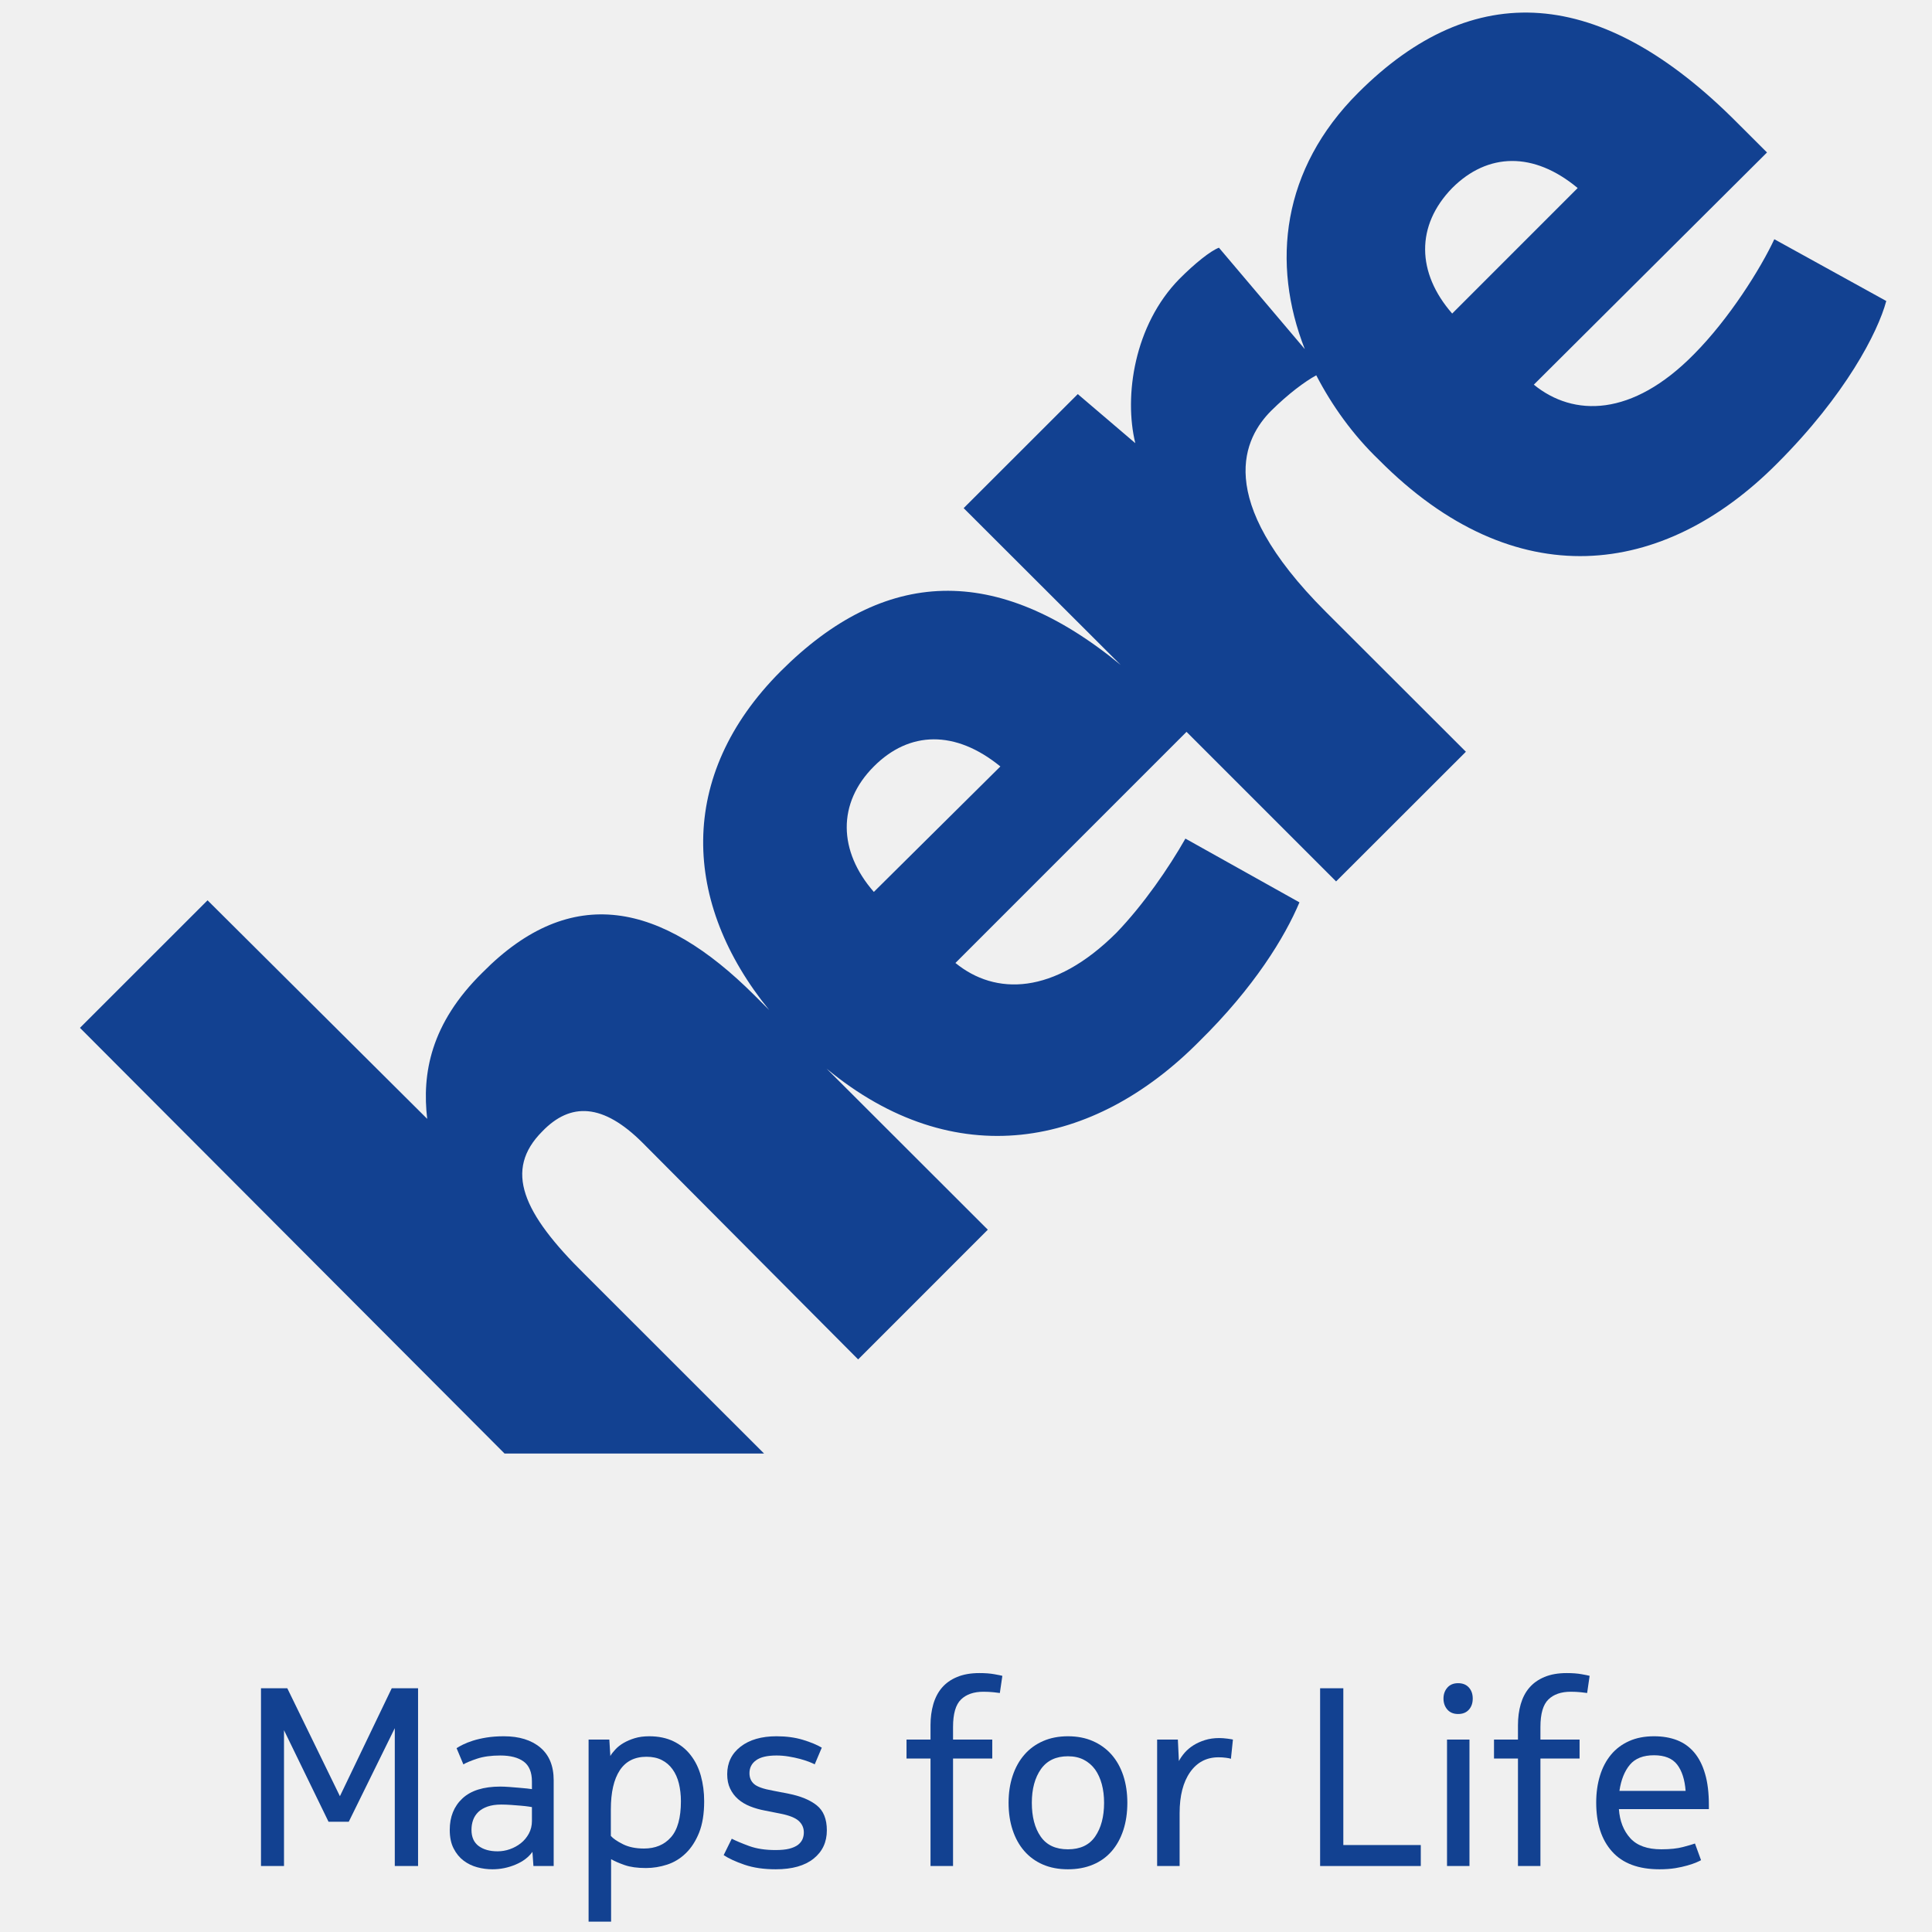
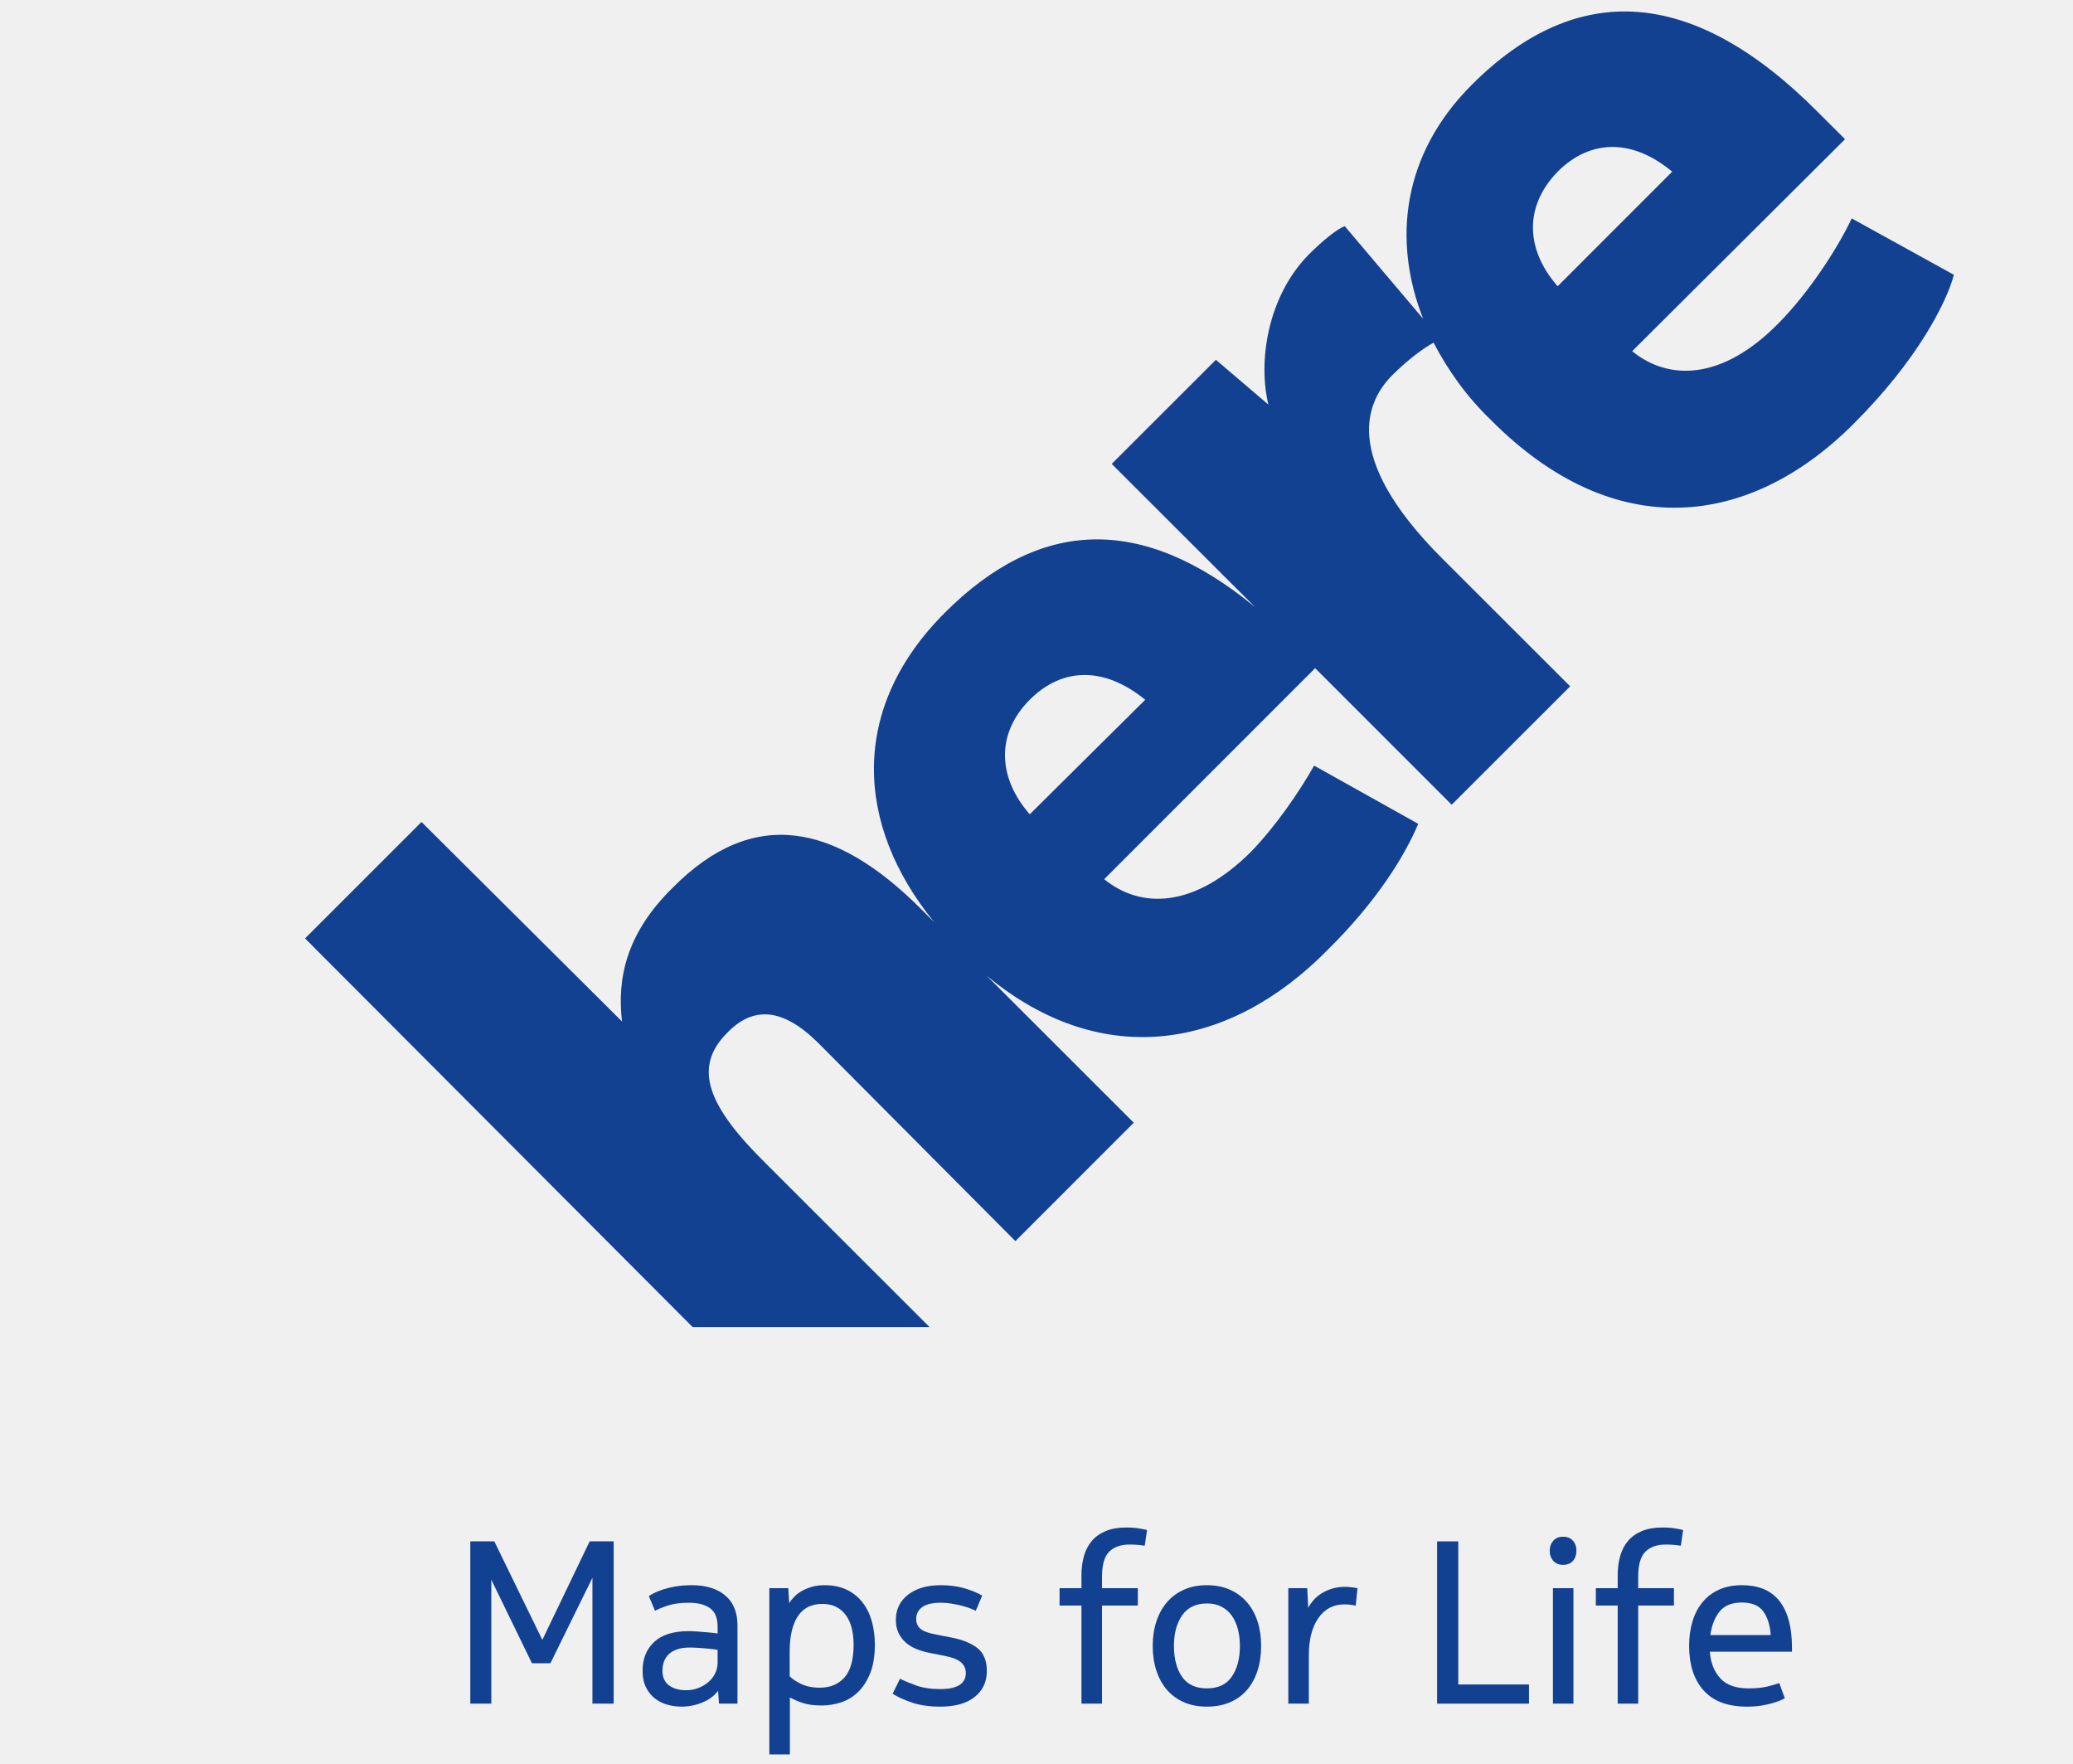
- <svg xmlns="http://www.w3.org/2000/svg" xmlns:xlink="http://www.w3.org/1999/xlink" width="570px" height="570px" viewBox="0 0 570 570" version="1.1">
+ <svg xmlns="http://www.w3.org/2000/svg" xmlns:xlink="http://www.w3.org/1999/xlink" width="670px" height="570px" viewBox="-50 0 620 570" version="1.1">
  <defs>
    <path id="path-1" d="M0,0.61 L850.39,0.61 L850.39,851 L0,851 L0,0.61 Z" />
  </defs>
  <g id="Page-1" stroke="none" stroke-width="1" fill="none" fill-rule="evenodd">
    <g id="HERE_Logo_MFL_White_RGB" transform="translate(-135, -140)">
      <g id="Group-24">
        <path d="M563.438,232.507 C552.934,220.477 552.655,206.567 563.438,195.477 C573.924,184.982 587.526,184.685 600.459,195.477 L563.438,232.507 Z M392.811,403.144 C382.307,391.113 381.99,376.952 392.811,366.132 C403.297,355.601 416.881,355.312 430.139,366.132 L392.811,403.144 Z M529.19,400.046 L567.485,361.788 L526.101,320.45 C492.476,286.825 502.329,268.923 510.023,261.202 C514.992,256.271 519.951,252.567 523.338,250.725 C527.962,259.647 534.121,268.281 541.825,275.678 C581.953,316.113 625.747,310.568 659.409,276.637 C679.459,256.577 689.033,238.053 691.508,228.804 L658.479,210.577 C654.46,219.202 645.183,234.042 634.726,244.556 C616.518,263.043 599.249,263.043 587.526,253.488 L656.32,184.982 L647.677,176.357 C607.26,135.606 569.616,133.447 535.684,167.398 C513.15,189.913 510.023,217.696 519.951,242.994 L494.625,213.081 C492.169,213.993 487.526,217.696 482.93,222.32 C469.625,235.904 466.555,256.865 469.951,270.748 L452.98,256.271 L419.309,289.913 L465.634,336.173 C428.911,305.954 395.872,307.498 365.336,338.034 C334.484,368.904 336.317,406.539 361.94,437.997 L357.623,433.68 C330.157,406.224 303.604,400.372 277.385,426.897 C261.968,442.026 259.484,456.829 261.038,470.096 L196.235,405.618 L158.591,443.245 L283.861,568.84 L360.424,568.84 L307.632,516.077 C289.136,497.877 283.581,485.224 294.997,473.789 C303.306,465.164 312.889,465.462 324.603,477.176 L388.178,541.067 L426.436,502.8 L378.873,455.284 C416.583,486.452 457.614,478.748 488.792,447.264 C505.12,431.214 514.08,416.411 518.378,406.224 L484.735,387.411 C479.832,396.036 472.416,406.837 464.415,415.164 C445.872,433.68 428.604,433.68 416.881,424.106 L485.061,355.916 L529.19,400.046 Z" id="Fill-2" fill="#124191" />
        <path d="M212,638.091 L219.762,638.091 L235.285,669.934 L250.575,638.091 L258.343,638.091 L258.343,690.533 L251.475,690.533 L251.475,649.864 L237.895,677.474 L231.926,677.474 L218.79,650.465 L218.79,690.533 L212,690.533 L212,638.091 Z" id="Fill-4" fill="#124191" />
        <path d="M291.935,673.15 C291.882,673.15 291.562,673.091 290.969,672.993 C290.368,672.902 289.618,672.811 288.726,672.739 C287.832,672.667 286.86,672.596 285.81,672.511 C284.765,672.439 283.8,672.4 282.913,672.4 C281.315,672.4 279.966,672.602 278.844,672.993 C277.721,673.391 276.815,673.92 276.116,674.591 C275.42,675.269 274.911,676.052 274.584,676.952 C274.264,677.846 274.101,678.825 274.101,679.861 C274.101,681.994 274.812,683.592 276.235,684.643 C277.644,685.673 279.495,686.195 281.791,686.195 C283.031,686.195 284.245,685.993 285.438,685.568 C286.632,685.145 287.728,684.551 288.692,683.775 C289.664,683.005 290.44,682.059 291.041,680.945 C291.64,679.823 291.935,678.596 291.935,677.252 L291.935,673.15 Z M292.378,690.532 L292.084,686.351 C290.95,687.95 289.279,689.209 287.089,690.122 C284.897,691.041 282.634,691.498 280.298,691.498 C278.805,691.498 277.31,691.309 275.817,690.905 C274.324,690.506 272.986,689.854 271.793,688.96 C270.599,688.06 269.608,686.867 268.844,685.373 C268.067,683.893 267.69,682.047 267.69,679.861 C267.69,676.033 268.928,672.941 271.414,670.606 C273.906,668.271 277.637,667.097 282.613,667.097 C283.402,667.097 284.296,667.142 285.295,667.214 C286.291,667.292 287.231,667.365 288.125,667.443 C289.026,667.514 289.827,667.586 290.519,667.664 C291.211,667.743 291.692,667.801 291.935,667.847 L291.935,665.603 C291.935,662.87 291.125,660.913 289.514,659.72 C287.89,658.526 285.594,657.926 282.613,657.926 C279.926,657.926 277.644,658.239 275.784,658.852 C273.918,659.472 272.562,660.04 271.709,660.542 L269.705,655.767 C270.149,655.467 270.769,655.108 271.57,654.717 C272.366,654.326 273.346,653.927 274.512,653.556 C275.68,653.184 277.024,652.871 278.543,652.623 C280.058,652.382 281.765,652.252 283.651,652.252 C288.178,652.252 291.764,653.366 294.399,655.571 C297.034,657.789 298.353,661.011 298.353,665.231 L298.353,690.532 L292.378,690.532 Z" id="Fill-6" fill="#124191" />
        <path d="M315.22,681.656 C315.911,682.446 317.118,683.267 318.833,684.121 C320.549,684.963 322.597,685.374 324.984,685.374 C328.324,685.374 330.965,684.285 332.942,682.06 C334.905,679.856 335.89,676.301 335.89,671.428 C335.89,669.543 335.682,667.783 335.29,666.171 C334.892,664.554 334.266,663.164 333.418,661.991 C332.576,660.817 331.52,659.91 330.255,659.27 C328.989,658.618 327.476,658.299 325.734,658.299 C322.258,658.299 319.63,659.623 317.862,662.284 C316.107,664.952 315.22,668.793 315.22,673.816 L315.22,681.656 Z M308.652,706.951 L308.652,653.224 L314.77,653.224 L315.07,658.077 C315.409,657.477 315.911,656.831 316.557,656.14 C317.196,655.428 318.012,654.803 318.984,654.222 C319.949,653.668 321.058,653.185 322.297,652.813 C323.543,652.435 324.965,652.253 326.55,652.253 C329.296,652.253 331.677,652.761 333.718,653.746 C335.753,654.737 337.456,656.107 338.793,657.855 C340.143,659.59 341.134,661.619 341.78,663.934 C342.419,666.25 342.752,668.741 342.752,671.428 C342.752,675.107 342.256,678.186 341.258,680.691 C340.253,683.17 338.956,685.198 337.331,686.763 C335.727,688.329 333.881,689.451 331.82,690.123 C329.752,690.794 327.672,691.127 325.585,691.127 C323.047,691.127 320.967,690.84 319.323,690.272 C317.679,689.698 316.335,689.111 315.292,688.518 L315.292,706.951 L308.652,706.951 Z" id="Fill-8" fill="#124191" />
        <path d="M350.892,682.477 C352.138,683.116 353.854,683.84 356.045,684.643 C358.23,685.432 360.819,685.823 363.807,685.823 C365.438,685.823 366.801,685.693 367.864,685.426 C368.934,685.145 369.781,684.767 370.408,684.304 C371.027,683.827 371.471,683.273 371.751,682.653 C372.019,682.04 372.156,681.355 372.156,680.605 C372.156,679.268 371.647,678.133 370.63,677.207 C369.606,676.294 367.825,675.589 365.288,675.087 L360.741,674.187 C359.143,673.894 357.669,673.469 356.299,672.922 C354.93,672.38 353.749,671.663 352.758,670.802 C351.76,669.928 350.977,668.891 350.41,667.691 C349.835,666.497 349.548,665.088 349.548,663.438 C349.548,660.059 350.873,657.352 353.501,655.311 C356.136,653.276 359.665,652.252 364.107,652.252 C366.983,652.252 369.573,652.604 371.862,653.295 C374.151,653.993 376.011,654.757 377.452,655.611 L375.365,660.542 C375.012,660.34 374.458,660.092 373.695,659.792 C372.912,659.491 372.019,659.205 371.008,658.931 C369.977,658.663 368.875,658.415 367.681,658.226 C366.481,658.024 365.288,657.926 364.107,657.926 C361.367,657.926 359.345,658.396 358.054,659.348 C356.756,660.288 356.116,661.553 356.116,663.138 C356.116,664.488 356.58,665.564 357.493,666.354 C358.419,667.156 360.245,667.802 362.985,668.29 L367.596,669.184 C371.184,669.896 373.969,671.037 375.958,672.622 C377.954,674.213 378.946,676.672 378.946,680.012 C378.946,683.488 377.641,686.273 375.032,688.361 C372.417,690.454 368.699,691.498 363.879,691.498 C360.337,691.498 357.271,691.048 354.656,690.155 C352.047,689.254 349.998,688.321 348.505,687.317 L350.892,682.477 Z" id="Fill-10" fill="#124191" />
        <path d="M402.453,658.826 L402.453,653.224 L409.53,653.224 L409.53,648.97 C409.53,646.727 409.811,644.672 410.359,642.767 C410.913,640.883 411.754,639.265 412.889,637.934 C414.044,636.59 415.525,635.53 417.37,634.764 C419.223,633.995 421.408,633.61 423.938,633.61 C425.628,633.61 427.102,633.715 428.348,633.942 C429.581,634.164 430.383,634.321 430.728,634.425 L429.985,639.487 C429.737,639.441 429.131,639.369 428.152,639.265 C427.187,639.167 426.183,639.115 425.133,639.115 C422.301,639.115 420.091,639.885 418.532,641.398 C416.966,642.911 416.177,645.611 416.177,649.493 L416.177,653.224 L427.748,653.224 L427.748,658.826 L416.177,658.826 L416.177,690.532 L409.53,690.532 L409.53,658.826 L402.453,658.826 Z" id="Fill-12" fill="#124191" />
        <path d="M450.071,685.602 C453.708,685.602 456.391,684.343 458.127,681.799 C459.865,679.269 460.739,675.962 460.739,671.872 C460.739,669.896 460.517,668.063 460.067,666.393 C459.617,664.736 458.958,663.282 458.101,662.069 C457.22,660.855 456.111,659.89 454.777,659.199 C453.427,658.494 451.865,658.155 450.071,658.155 C446.546,658.155 443.901,659.42 442.107,661.944 C440.317,664.489 439.423,667.802 439.423,671.872 C439.423,676.001 440.284,679.328 442.029,681.838 C443.764,684.356 446.448,685.602 450.071,685.602 M450.071,691.498 C447.296,691.498 444.827,691.029 442.655,690.083 C440.493,689.144 438.676,687.807 437.183,686.092 C435.689,684.376 434.551,682.314 433.755,679.895 C432.953,677.488 432.562,674.807 432.562,671.872 C432.562,669.002 432.953,666.341 433.755,663.934 C434.551,661.521 435.702,659.44 437.215,657.705 C438.732,655.951 440.571,654.62 442.733,653.674 C444.899,652.722 447.348,652.252 450.071,652.252 C452.807,652.252 455.263,652.722 457.429,653.674 C459.578,654.62 461.423,655.944 462.934,657.659 C464.454,659.381 465.605,661.449 466.407,663.862 C467.196,666.269 467.601,668.95 467.601,671.872 C467.601,674.859 467.196,677.56 466.407,679.967 C465.605,682.387 464.466,684.448 462.973,686.17 C461.482,687.885 459.643,689.209 457.461,690.122 C455.276,691.042 452.807,691.498 450.071,691.498" id="Fill-14" fill="#124191" />
        <path d="M498.162,658.899 C497.914,658.793 497.419,658.689 496.708,658.598 C495.984,658.494 495.247,658.456 494.506,658.456 C490.98,658.456 488.186,659.909 486.118,662.845 C484.06,665.785 483.023,669.817 483.023,674.938 L483.023,690.533 L476.39,690.533 L476.39,653.223 L482.508,653.223 L482.808,659.571 C483.251,658.716 483.838,657.888 484.549,657.066 C485.277,656.244 486.131,655.527 487.129,654.899 C488.12,654.28 489.246,653.771 490.518,653.374 C491.786,652.976 493.189,652.78 494.728,652.78 C495.429,652.78 496.225,652.838 497.151,652.957 C498.077,653.087 498.603,653.172 498.752,653.223 L498.162,658.899 Z" id="Fill-16" fill="#124191" />
        <path d="M531.323,684.343 L554.175,684.343 L554.175,690.533 L524.474,690.533 L524.474,638.091 L531.323,638.091 L531.323,684.343 Z" id="Fill-18" fill="#124191" />
        <mask id="mask-2" fill="white">
          <use xlink:href="#path-1" />
        </mask>
        <g id="Clip-21" />
        <path d="M561.917,653.224 L568.538,653.224 L568.538,690.533 L561.917,690.533 L561.917,653.224 Z M569.503,641.131 C569.503,642.475 569.124,643.571 568.355,644.418 C567.585,645.272 566.532,645.684 565.188,645.684 C563.844,645.684 562.791,645.253 562.022,644.385 C561.265,643.512 560.873,642.429 560.873,641.131 C560.873,639.84 561.265,638.763 562.022,637.895 C562.791,637.022 563.844,636.591 565.188,636.591 C566.532,636.591 567.585,637.008 568.355,637.857 C569.124,638.704 569.503,639.787 569.503,641.131 L569.503,641.131 Z" id="Fill-20" fill="#124191" mask="url(#mask-2)" />
        <path d="M575.777,658.826 L575.777,653.224 L582.847,653.224 L582.847,648.97 C582.847,646.727 583.119,644.672 583.666,642.767 C584.214,640.883 585.049,639.265 586.197,637.934 C587.342,636.59 588.823,635.53 590.665,634.764 C592.504,633.995 594.686,633.61 597.22,633.61 C598.903,633.61 600.374,633.715 601.62,633.942 C602.859,634.164 603.652,634.321 603.991,634.425 L603.254,639.487 C603.002,639.441 602.396,639.369 601.424,639.265 C600.465,639.167 599.451,639.115 598.421,639.115 C595.58,639.115 593.375,639.885 591.826,641.398 C590.261,642.911 589.475,645.611 589.475,649.493 L589.475,653.224 L601.026,653.224 L601.026,658.826 L589.475,658.826 L589.475,690.532 L582.847,690.532 L582.847,658.826 L575.777,658.826 Z" id="Fill-22" fill="#124191" mask="url(#mask-2)" />
        <path d="M632.309,668.369 C632.061,665.043 631.226,662.447 629.818,660.614 C628.402,658.775 626.113,657.855 622.988,657.855 C619.812,657.855 617.437,658.781 615.872,660.647 C614.307,662.512 613.263,665.088 612.784,668.369 L632.309,668.369 Z M636.862,688.811 C636.601,688.961 636.138,689.183 635.446,689.483 C634.736,689.783 633.875,690.083 632.831,690.377 C631.787,690.677 630.587,690.944 629.224,691.172 C627.841,691.387 626.321,691.498 624.625,691.498 C618.416,691.498 613.746,689.764 610.625,686.274 C607.491,682.797 605.929,677.97 605.929,671.8 C605.929,668.917 606.307,666.269 607.047,663.862 C607.791,661.449 608.887,659.381 610.325,657.659 C611.753,655.944 613.537,654.619 615.644,653.674 C617.751,652.722 620.217,652.252 622.988,652.252 C625.526,652.252 627.783,652.637 629.778,653.406 C631.761,654.183 633.457,655.389 634.846,657.033 C636.229,658.67 637.312,660.77 638.049,663.334 C638.806,665.89 639.171,668.969 639.171,672.55 L639.171,673.744 L612.627,673.744 C612.875,677.272 613.994,680.13 615.989,682.328 C617.972,684.512 621.025,685.602 625.147,685.602 C627.737,685.602 629.863,685.373 631.526,684.93 C633.196,684.493 634.377,684.141 635.068,683.893 L636.862,688.811 Z" id="Fill-23" fill="#124191" mask="url(#mask-2)" />
      </g>
    </g>
  </g>
</svg>
